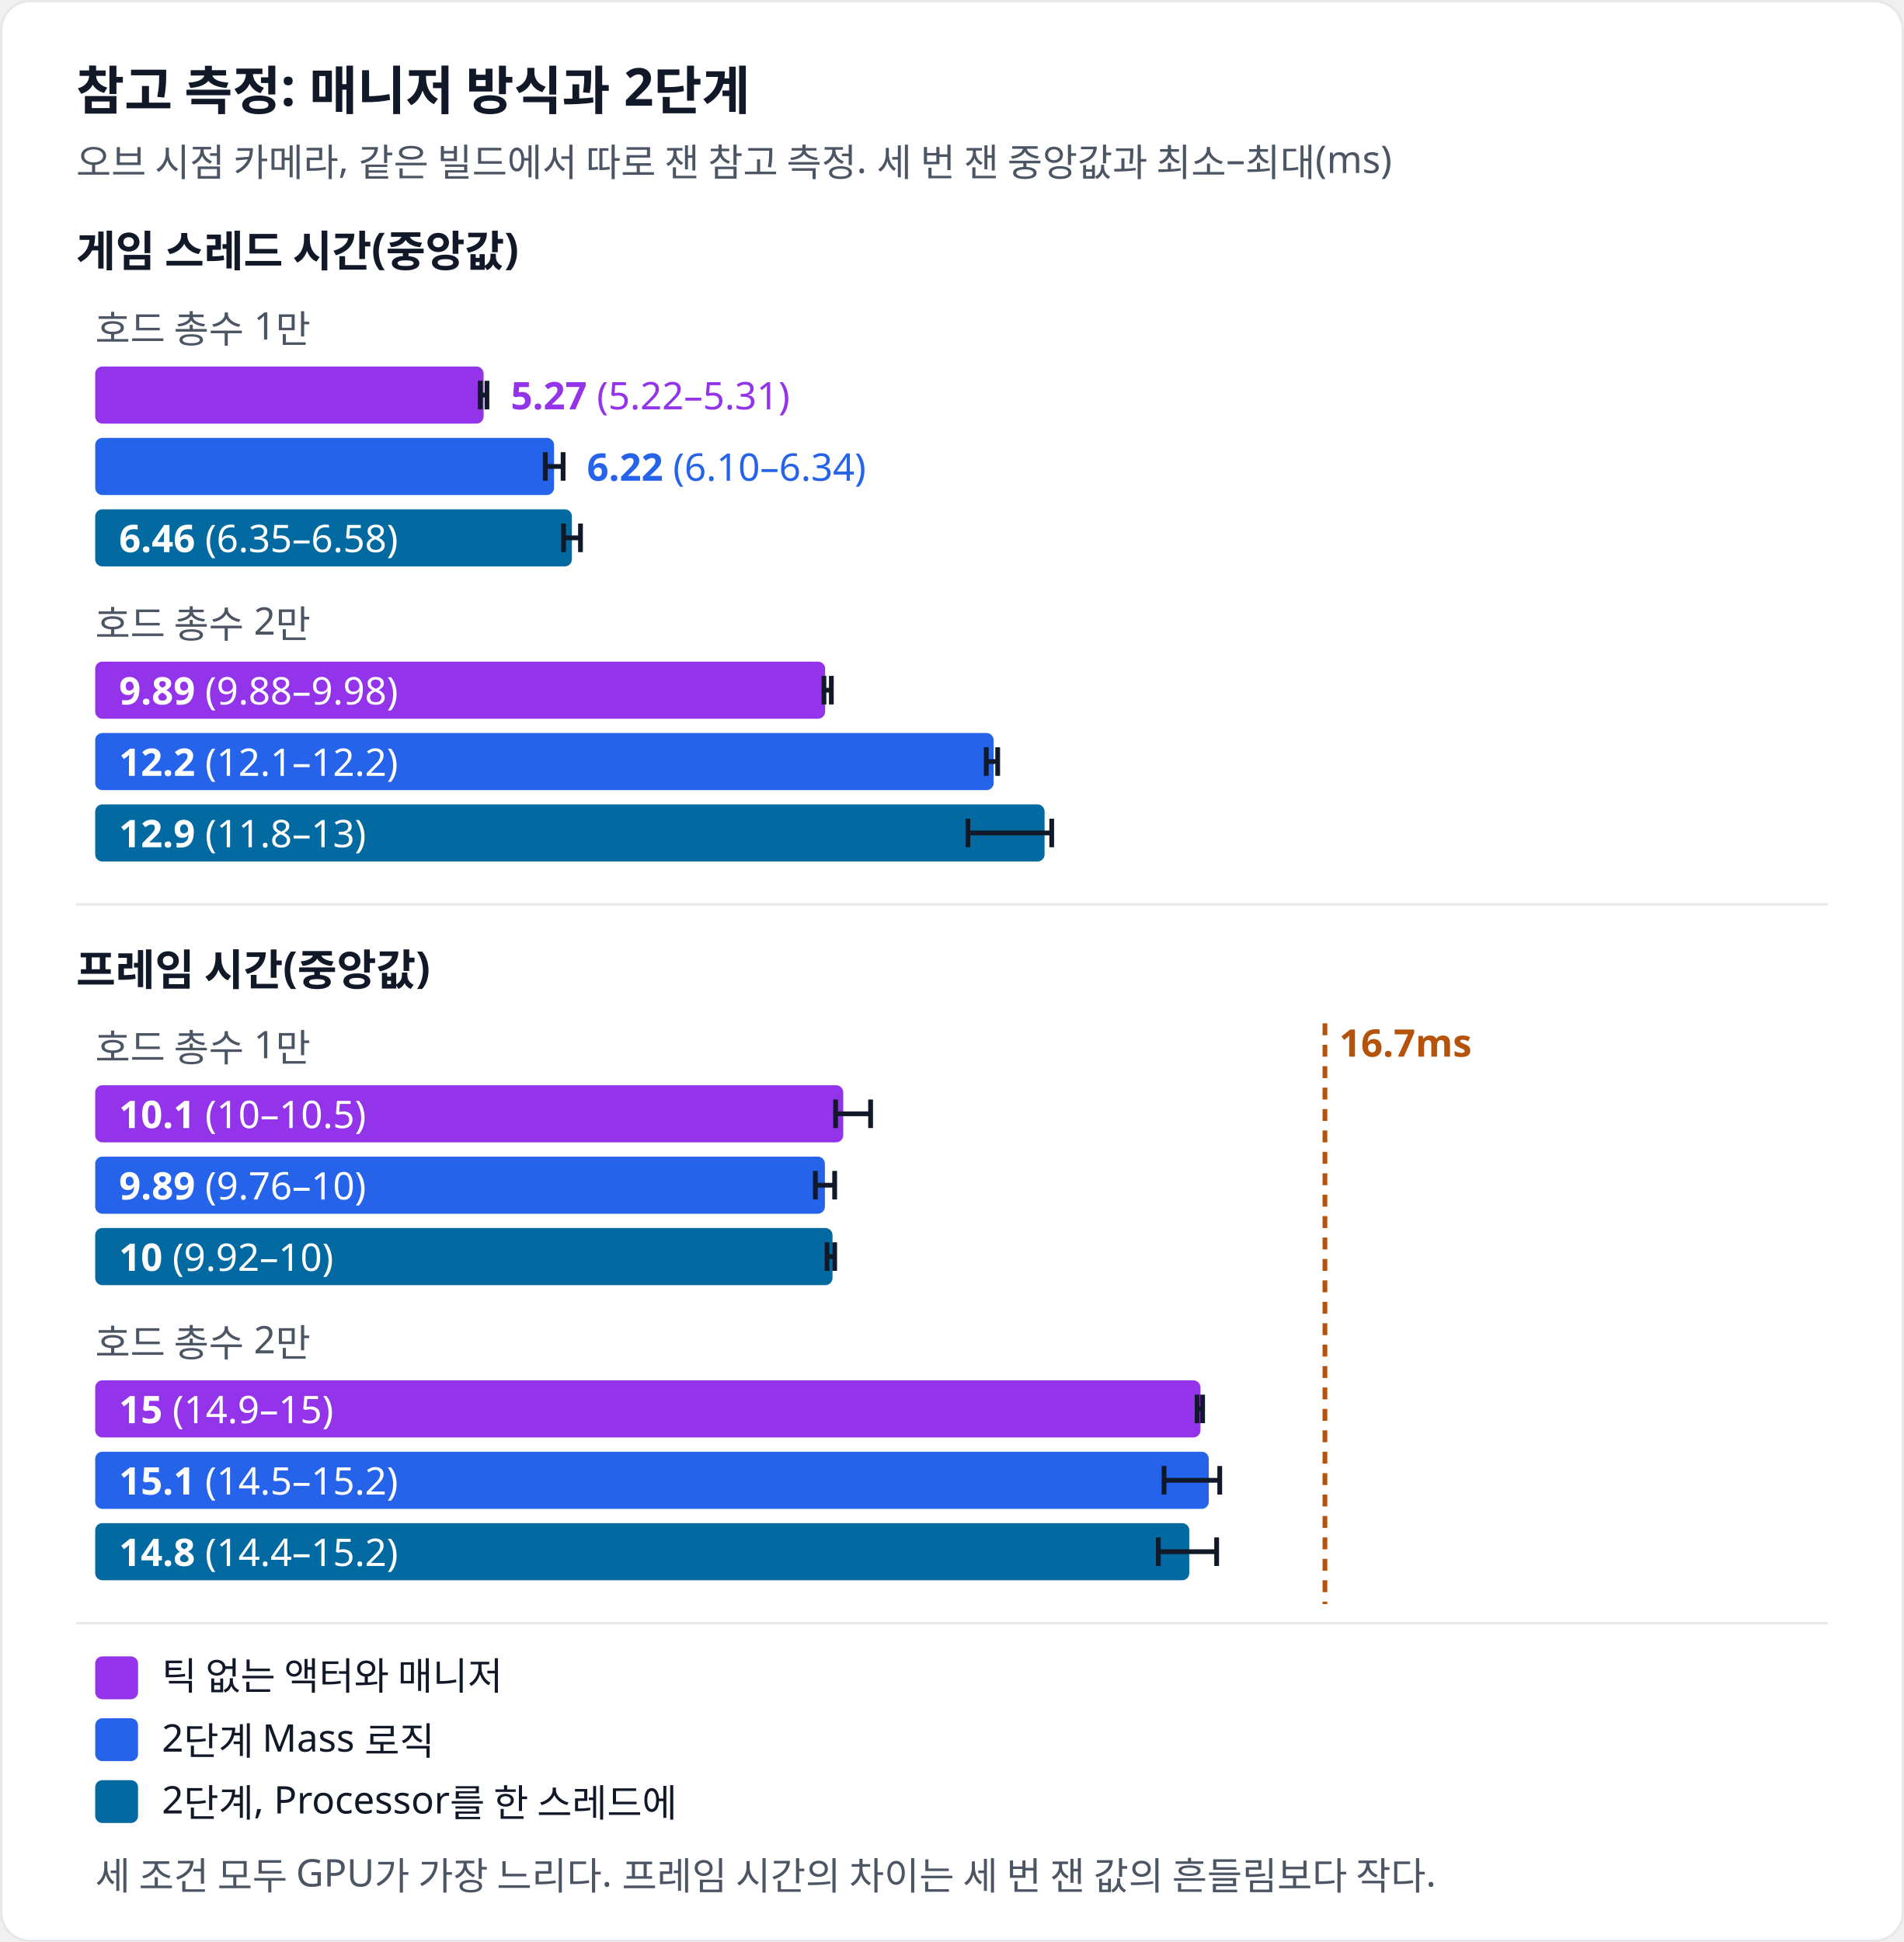
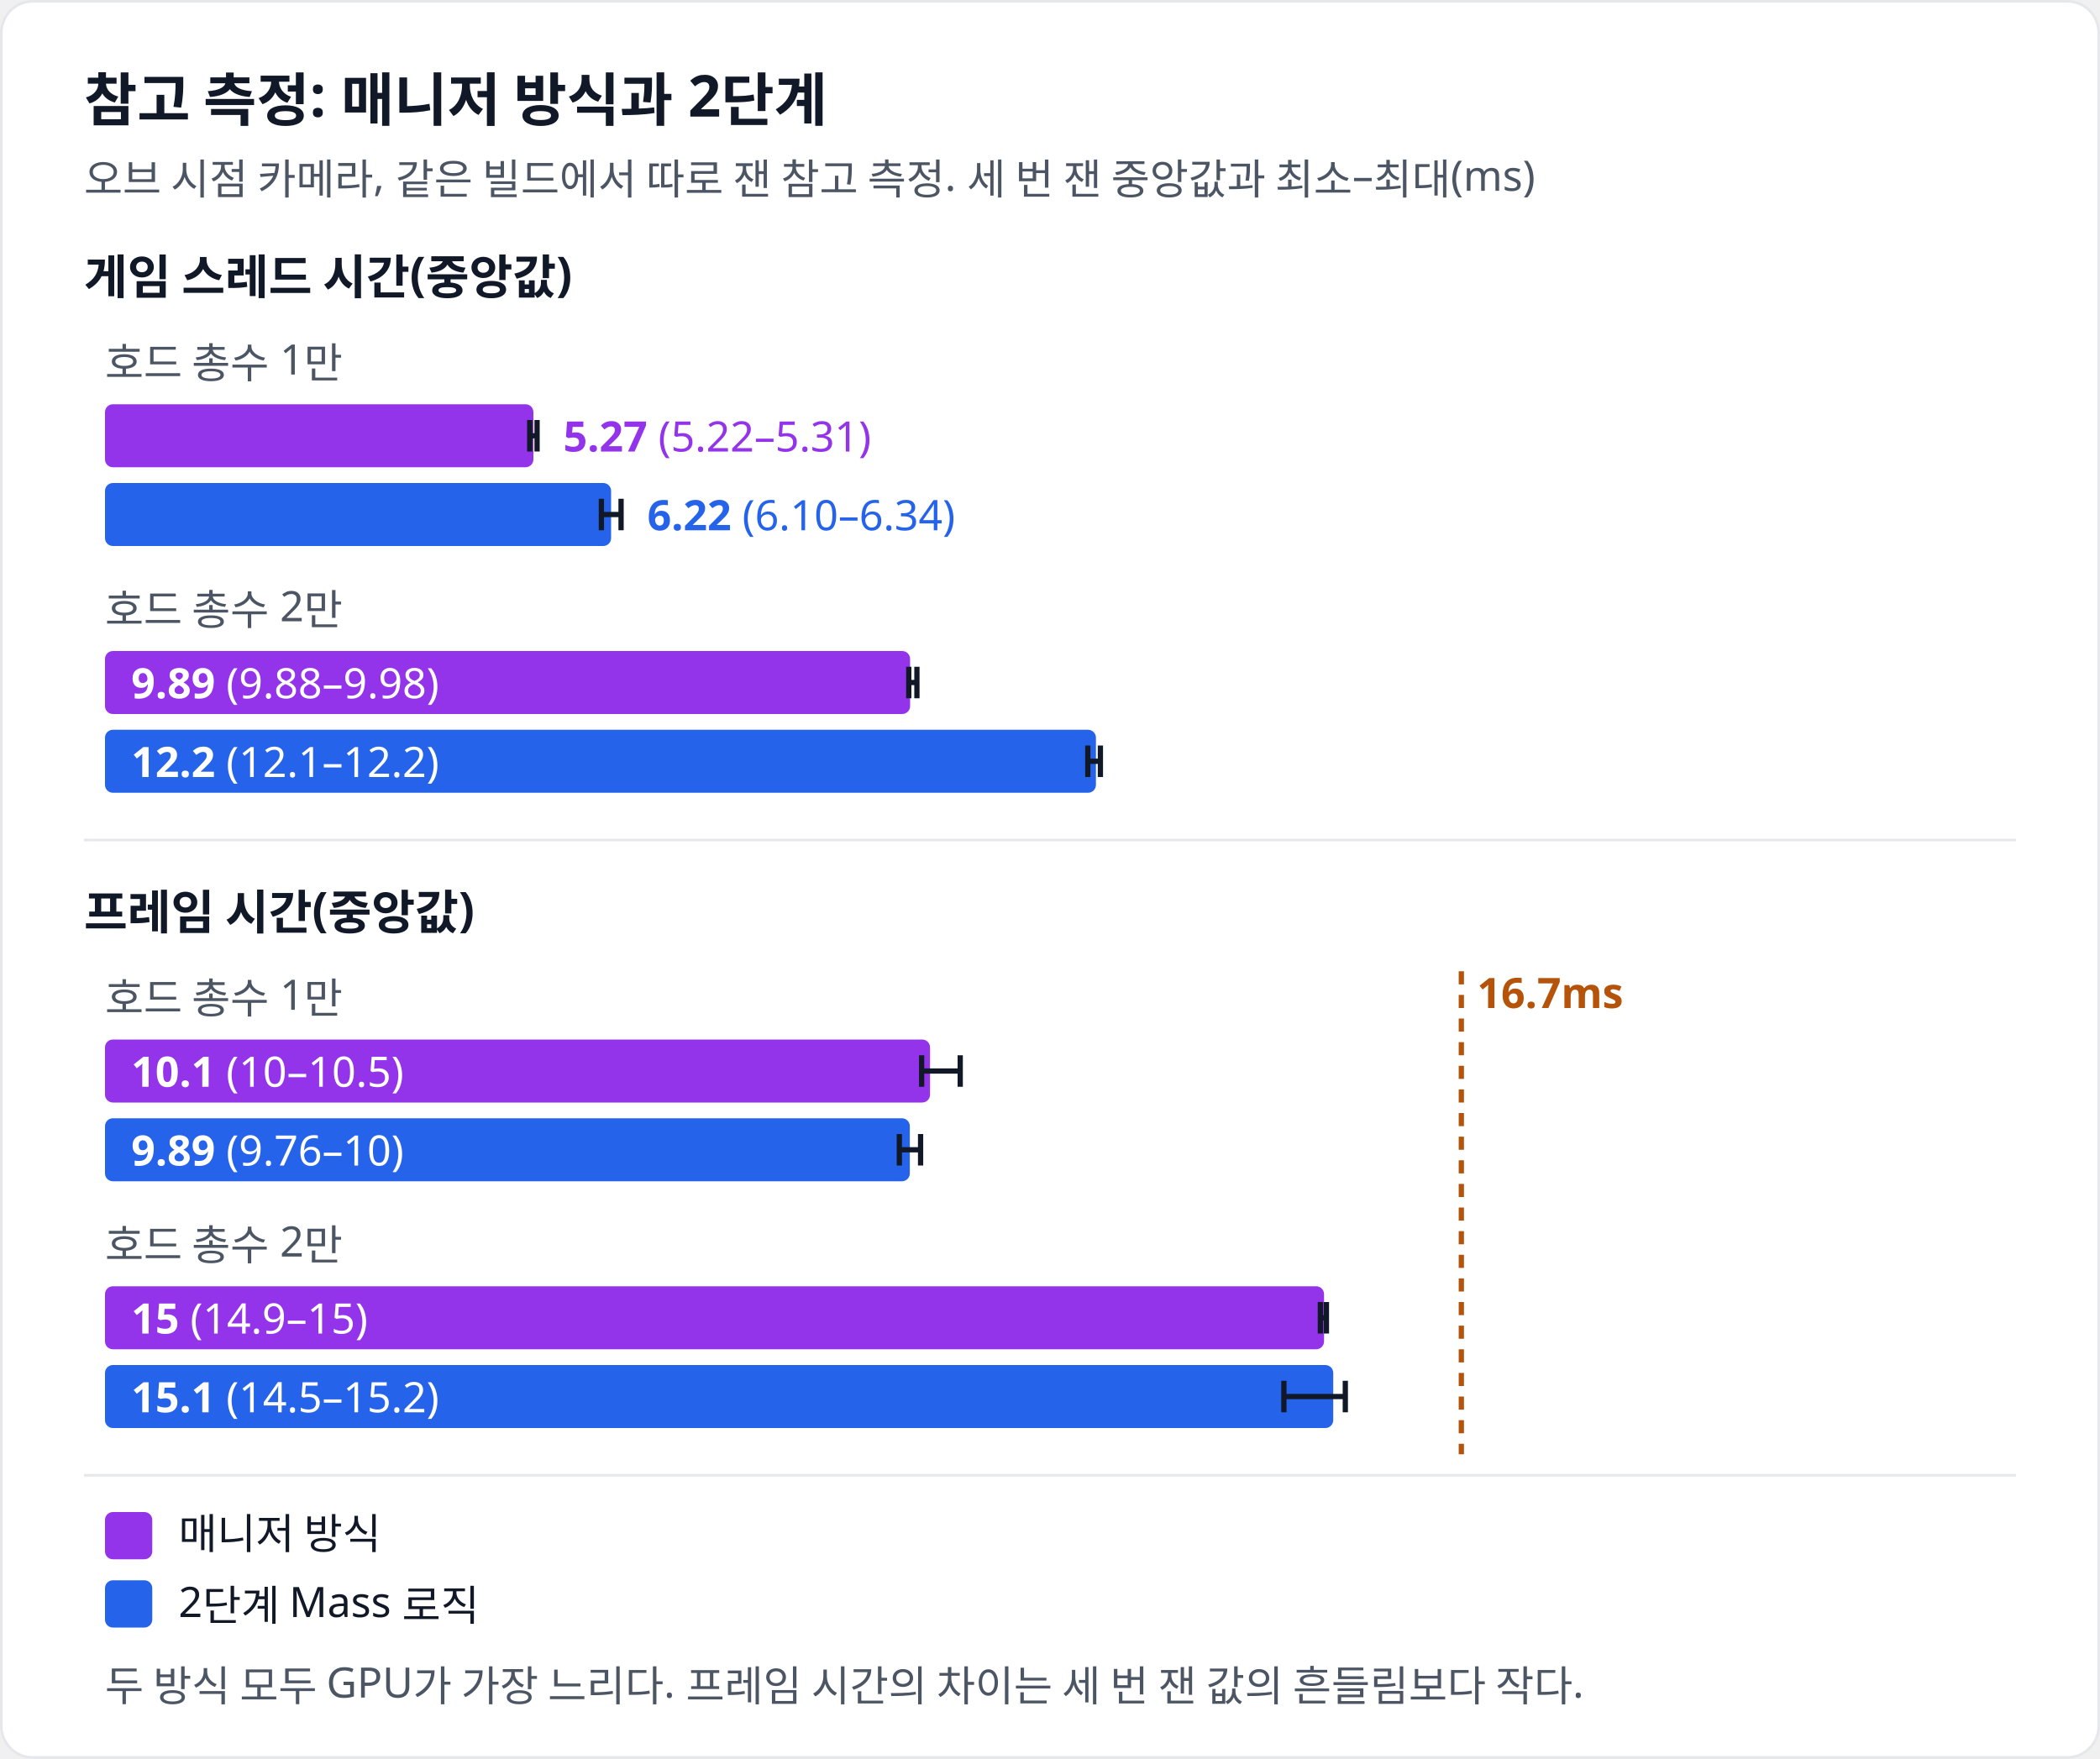
- <svg xmlns="http://www.w3.org/2000/svg" width="800" height="816" viewBox="0 0 800 816" font-family="Malgun Gothic, Apple SD Gothic Neo, Noto Sans KR, Segoe UI, sans-serif" font-size="16" fill="#111827">
-   <rect x="0.5" y="0.5" width="799" height="815" rx="12" fill="#ffffff" stroke="#e5e7eb" />
+ <svg xmlns="http://www.w3.org/2000/svg" width="800" height="670" viewBox="0 0 800 670" font-family="Malgun Gothic, Apple SD Gothic Neo, Noto Sans KR, Segoe UI, sans-serif" font-size="16" fill="#111827">
+   <rect x="0.5" y="0.5" width="799" height="669" rx="12" fill="#ffffff" stroke="#e5e7eb" />
  <text x="32" y="46" font-size="22" font-weight="700">참고 측정: 매니저 방식과 2단계</text>
  <text x="32" y="74" font-size="16" fill="#4b5563">오브 시점 카메라, 같은 빌드에서 따로 잰 참고 측정. 세 번 잰 중앙값과 최소–최대(ms)</text>
  <text x="32" y="112" font-size="18" font-weight="700">게임 스레드 시간(중앙값)</text>
  <text x="40" y="144" font-size="16" fill="#4b5563">호드 총수 1만</text>
  <rect x="40" y="154" width="163.2" height="24" rx="3" fill="#9333ea" />
  <path d="M201.8 166 L204.6 166 M201.8 160 L201.8 172 M204.6 160 L204.6 172" stroke="#111827" stroke-width="2" fill="none" />
  <text x="214.6" y="172" font-size="16" fill="#9333ea">
    <tspan font-weight="700">5.27</tspan> (5.22–5.31)</text>
  <rect x="40" y="184" width="192.8" height="24" rx="3" fill="#2563eb" />
  <path d="M229.1 196 L236.6 196 M229.1 190 L229.1 202 M236.6 190 L236.6 202" stroke="#111827" stroke-width="2" fill="none" />
  <text x="246.6" y="202" font-size="16" fill="#2563eb">
    <tspan font-weight="700">6.22</tspan> (6.10–6.34)</text>
-   <rect x="40" y="214" width="200.3" height="24" rx="3" fill="#0369a1" />
-   <path d="M236.8 226 L243.9 226 M236.8 220 L236.8 232 M243.9 220 L243.9 232" stroke="#111827" stroke-width="2" fill="none" />
-   <text x="50" y="232" font-size="16" fill="#ffffff">
-     <tspan font-weight="700">6.46</tspan> (6.35–6.58)</text>
-   <text x="40" y="268" font-size="16" fill="#4b5563">호드 총수 2만</text>
-   <rect x="40" y="278" width="306.7" height="24" rx="3" fill="#9333ea" />
-   <path d="M346.2 290 L349.3 290 M346.2 284 L346.2 296 M349.3 284 L349.3 296" stroke="#111827" stroke-width="2" fill="none" />
+   <text x="40" y="238" font-size="16" fill="#4b5563">호드 총수 2만</text>
+   <rect x="40" y="248" width="306.7" height="24" rx="3" fill="#9333ea" />
+   <path d="M346.2 260 L349.3 260 M346.2 254 L346.2 266 M349.3 254 L349.3 266" stroke="#111827" stroke-width="2" fill="none" />
+   <text x="50" y="266" font-size="16" fill="#ffffff">
+     <tspan font-weight="700">9.89</tspan> (9.88–9.98)</text>
+   <rect x="40" y="278" width="377.5" height="24" rx="3" fill="#2563eb" />
+   <path d="M414.4 290 L419.2 290 M414.4 284 L414.4 296 M419.2 284 L419.2 296" stroke="#111827" stroke-width="2" fill="none" />
  <text x="50" y="296" font-size="16" fill="#ffffff">
-     <tspan font-weight="700">9.89</tspan> (9.88–9.98)</text>
-   <rect x="40" y="308" width="377.5" height="24" rx="3" fill="#2563eb" />
-   <path d="M414.4 320 L419.2 320 M414.4 314 L414.4 326 M419.2 314 L419.2 326" stroke="#111827" stroke-width="2" fill="none" />
-   <text x="50" y="326" font-size="16" fill="#ffffff">
    <tspan font-weight="700">12.2</tspan> (12.1–12.2)</text>
-   <rect x="40" y="338" width="398.9" height="24" rx="3" fill="#0369a1" />
-   <path d="M406.7 350 L441.9 350 M406.7 344 L406.7 356 M441.9 344 L441.9 356" stroke="#111827" stroke-width="2" fill="none" />
-   <text x="50" y="356" font-size="16" fill="#ffffff">
-     <tspan font-weight="700">12.9</tspan> (11.8–13)</text>
-   <line x1="32" y1="380" x2="768" y2="380" stroke="#e5e7eb" />
-   <text x="32" y="414" font-size="18" font-weight="700">프레임 시간(중앙값)</text>
-   <text x="40" y="446" font-size="16" fill="#4b5563">호드 총수 1만</text>
-   <rect x="40" y="456" width="314.3" height="24" rx="3" fill="#9333ea" />
-   <path d="M351.1 468 L365.8 468 M351.1 462 L351.1 474 M365.8 462 L365.8 474" stroke="#111827" stroke-width="2" fill="none" />
-   <text x="50" y="474" font-size="16" fill="#ffffff">
+   <line x1="32" y1="320" x2="768" y2="320" stroke="#e5e7eb" />
+   <text x="32" y="354" font-size="18" font-weight="700">프레임 시간(중앙값)</text>
+   <text x="40" y="386" font-size="16" fill="#4b5563">호드 총수 1만</text>
+   <rect x="40" y="396" width="314.3" height="24" rx="3" fill="#9333ea" />
+   <path d="M351.1 408 L365.8 408 M351.1 402 L351.1 414 M365.8 402 L365.8 414" stroke="#111827" stroke-width="2" fill="none" />
+   <text x="50" y="414" font-size="16" fill="#ffffff">
    <tspan font-weight="700">10.1</tspan> (10–10.5)</text>
-   <rect x="40" y="486" width="306.6" height="24" rx="3" fill="#2563eb" />
-   <path d="M342.6 498 L350.7 498 M342.6 492 L342.6 504 M350.7 492 L350.7 504" stroke="#111827" stroke-width="2" fill="none" />
-   <text x="50" y="504" font-size="16" fill="#ffffff">
+   <rect x="40" y="426" width="306.6" height="24" rx="3" fill="#2563eb" />
+   <path d="M342.6 438 L350.7 438 M342.6 432 L342.6 444 M350.7 432 L350.7 444" stroke="#111827" stroke-width="2" fill="none" />
+   <text x="50" y="444" font-size="16" fill="#ffffff">
    <tspan font-weight="700">9.89</tspan> (9.76–10)</text>
-   <rect x="40" y="516" width="309.8" height="24" rx="3" fill="#0369a1" />
-   <path d="M347.5 528 L350.7 528 M347.5 522 L347.5 534 M350.7 522 L350.7 534" stroke="#111827" stroke-width="2" fill="none" />
-   <text x="50" y="534" font-size="16" fill="#ffffff">
-     <tspan font-weight="700">10</tspan> (9.92–10)</text>
-   <text x="40" y="570" font-size="16" fill="#4b5563">호드 총수 2만</text>
-   <rect x="40" y="580" width="464.4" height="24" rx="3" fill="#9333ea" />
-   <path d="M503.0 592 L505.3 592 M503.0 586 L503.0 598 M505.3 586 L505.3 598" stroke="#111827" stroke-width="2" fill="none" />
-   <text x="50" y="598" font-size="16" fill="#ffffff">
+   <text x="40" y="480" font-size="16" fill="#4b5563">호드 총수 2만</text>
+   <rect x="40" y="490" width="464.4" height="24" rx="3" fill="#9333ea" />
+   <path d="M503.0 502 L505.3 502 M503.0 496 L503.0 508 M505.3 496 L505.3 508" stroke="#111827" stroke-width="2" fill="none" />
+   <text x="50" y="508" font-size="16" fill="#ffffff">
    <tspan font-weight="700">15</tspan> (14.9–15)</text>
-   <rect x="40" y="610" width="467.9" height="24" rx="3" fill="#2563eb" />
-   <path d="M489.1 622 L512.5 622 M489.1 616 L489.1 628 M512.5 616 L512.5 628" stroke="#111827" stroke-width="2" fill="none" />
-   <text x="50" y="628" font-size="16" fill="#ffffff">
+   <rect x="40" y="520" width="467.9" height="24" rx="3" fill="#2563eb" />
+   <path d="M489.1 532 L512.5 532 M489.1 526 L489.1 538 M512.5 526 L512.5 538" stroke="#111827" stroke-width="2" fill="none" />
+   <text x="50" y="538" font-size="16" fill="#ffffff">
    <tspan font-weight="700">15.1</tspan> (14.5–15.2)</text>
-   <rect x="40" y="640" width="459.7" height="24" rx="3" fill="#0369a1" />
-   <path d="M486.7 652 L511.2 652 M486.7 646 L486.7 658 M511.2 646 L511.2 658" stroke="#111827" stroke-width="2" fill="none" />
-   <text x="50" y="658" font-size="16" fill="#ffffff">
-     <tspan font-weight="700">14.8</tspan> (14.4–15.2)</text>
-   <line x1="556.7" y1="430" x2="556.7" y2="674" stroke="#b45309" stroke-width="2" stroke-dasharray="5 4" />
-   <text x="562.7" y="444" font-size="16" font-weight="700" fill="#b45309">16.7ms</text>
-   <line x1="32" y1="682" x2="768" y2="682" stroke="#e5e7eb" />
-   <rect x="40" y="696" width="18" height="18" rx="3" fill="#9333ea" />
-   <text x="68" y="710" font-size="16">틱 없는 액터와 매니저</text>
-   <rect x="40" y="722" width="18" height="18" rx="3" fill="#2563eb" />
-   <text x="68" y="736" font-size="16">2단계 Mass 로직</text>
-   <rect x="40" y="748" width="18" height="18" rx="3" fill="#0369a1" />
-   <text x="68" y="762" font-size="16">2단계, Processor를 한 스레드에</text>
-   <text x="40" y="794" font-size="16" fill="#4b5563">세 조건 모두 GPU가 가장 느리다. 프레임 시간의 차이는 세 번 잰 값의 흔들림보다 작다.</text>
+   <line x1="556.7" y1="370" x2="556.7" y2="554" stroke="#b45309" stroke-width="2" stroke-dasharray="5 4" />
+   <text x="562.7" y="384" font-size="16" font-weight="700" fill="#b45309">16.7ms</text>
+   <line x1="32" y1="562" x2="768" y2="562" stroke="#e5e7eb" />
+   <rect x="40" y="576" width="18" height="18" rx="3" fill="#9333ea" />
+   <text x="68" y="590" font-size="16">매니저 방식</text>
+   <rect x="40" y="602" width="18" height="18" rx="3" fill="#2563eb" />
+   <text x="68" y="616" font-size="16">2단계 Mass 로직</text>
+   <text x="40" y="648" font-size="16" fill="#4b5563">두 방식 모두 GPU가 가장 느리다. 프레임 시간의 차이는 세 번 잰 값의 흔들림보다 작다.</text>
</svg>
